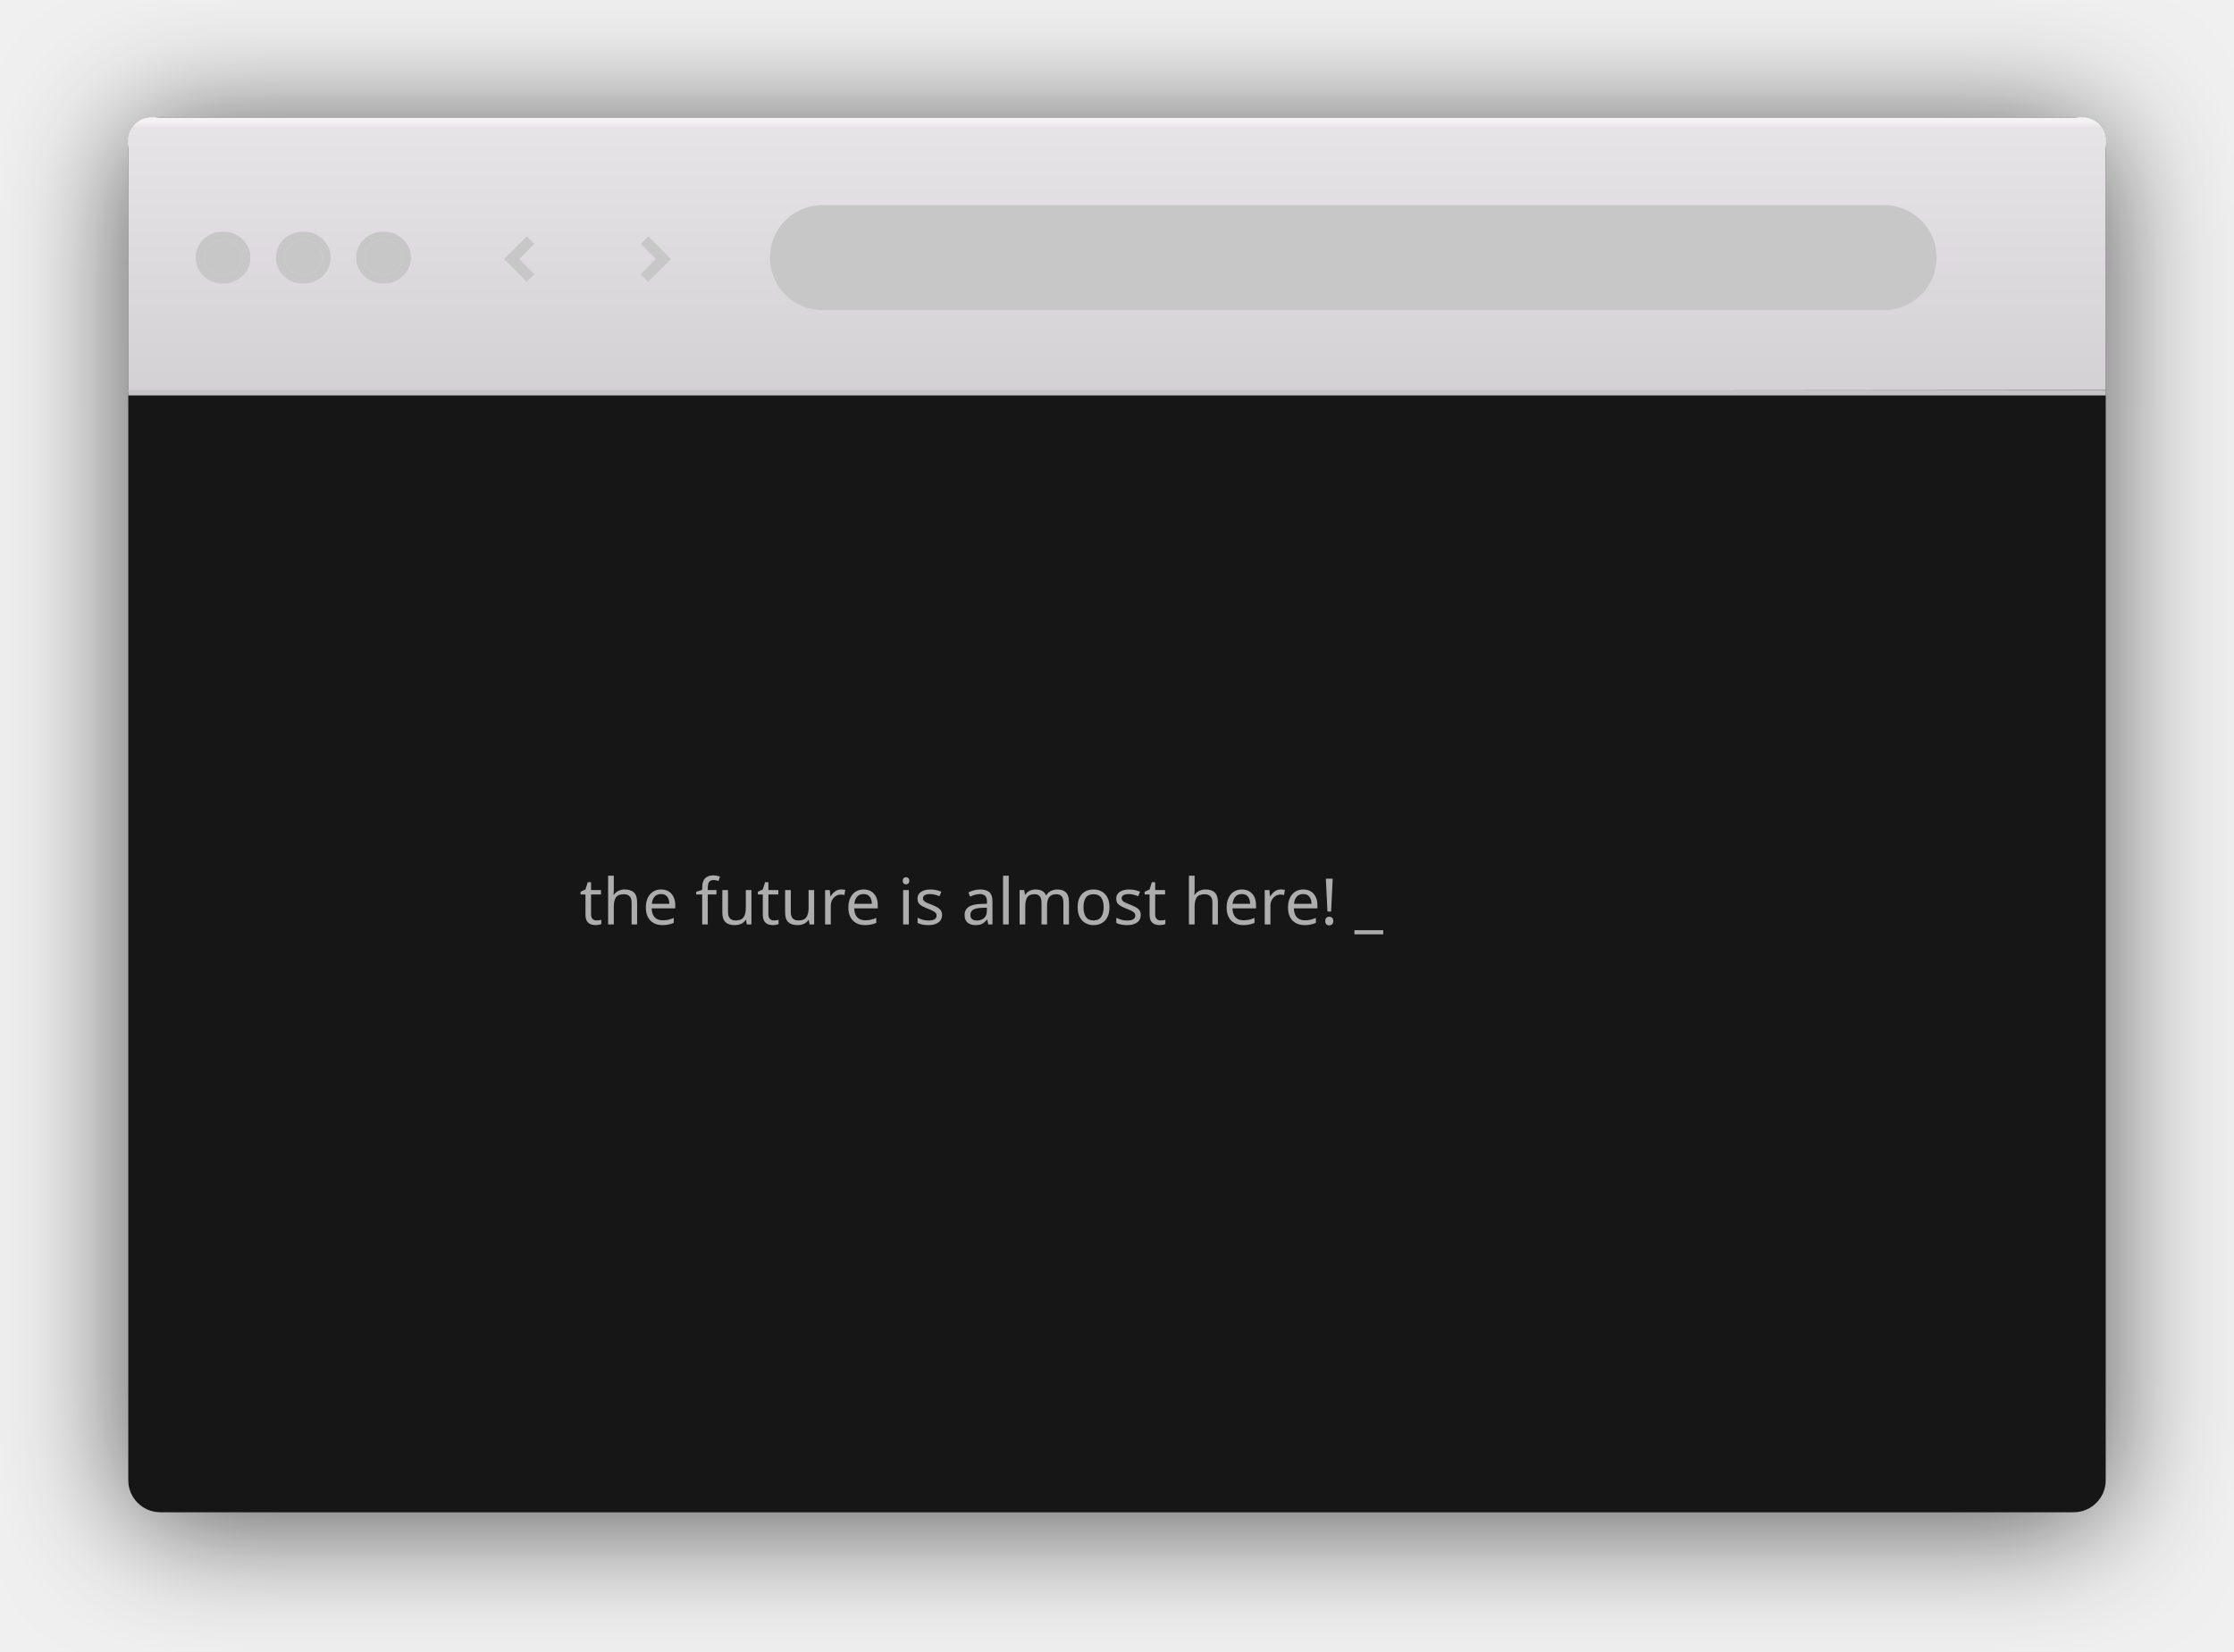
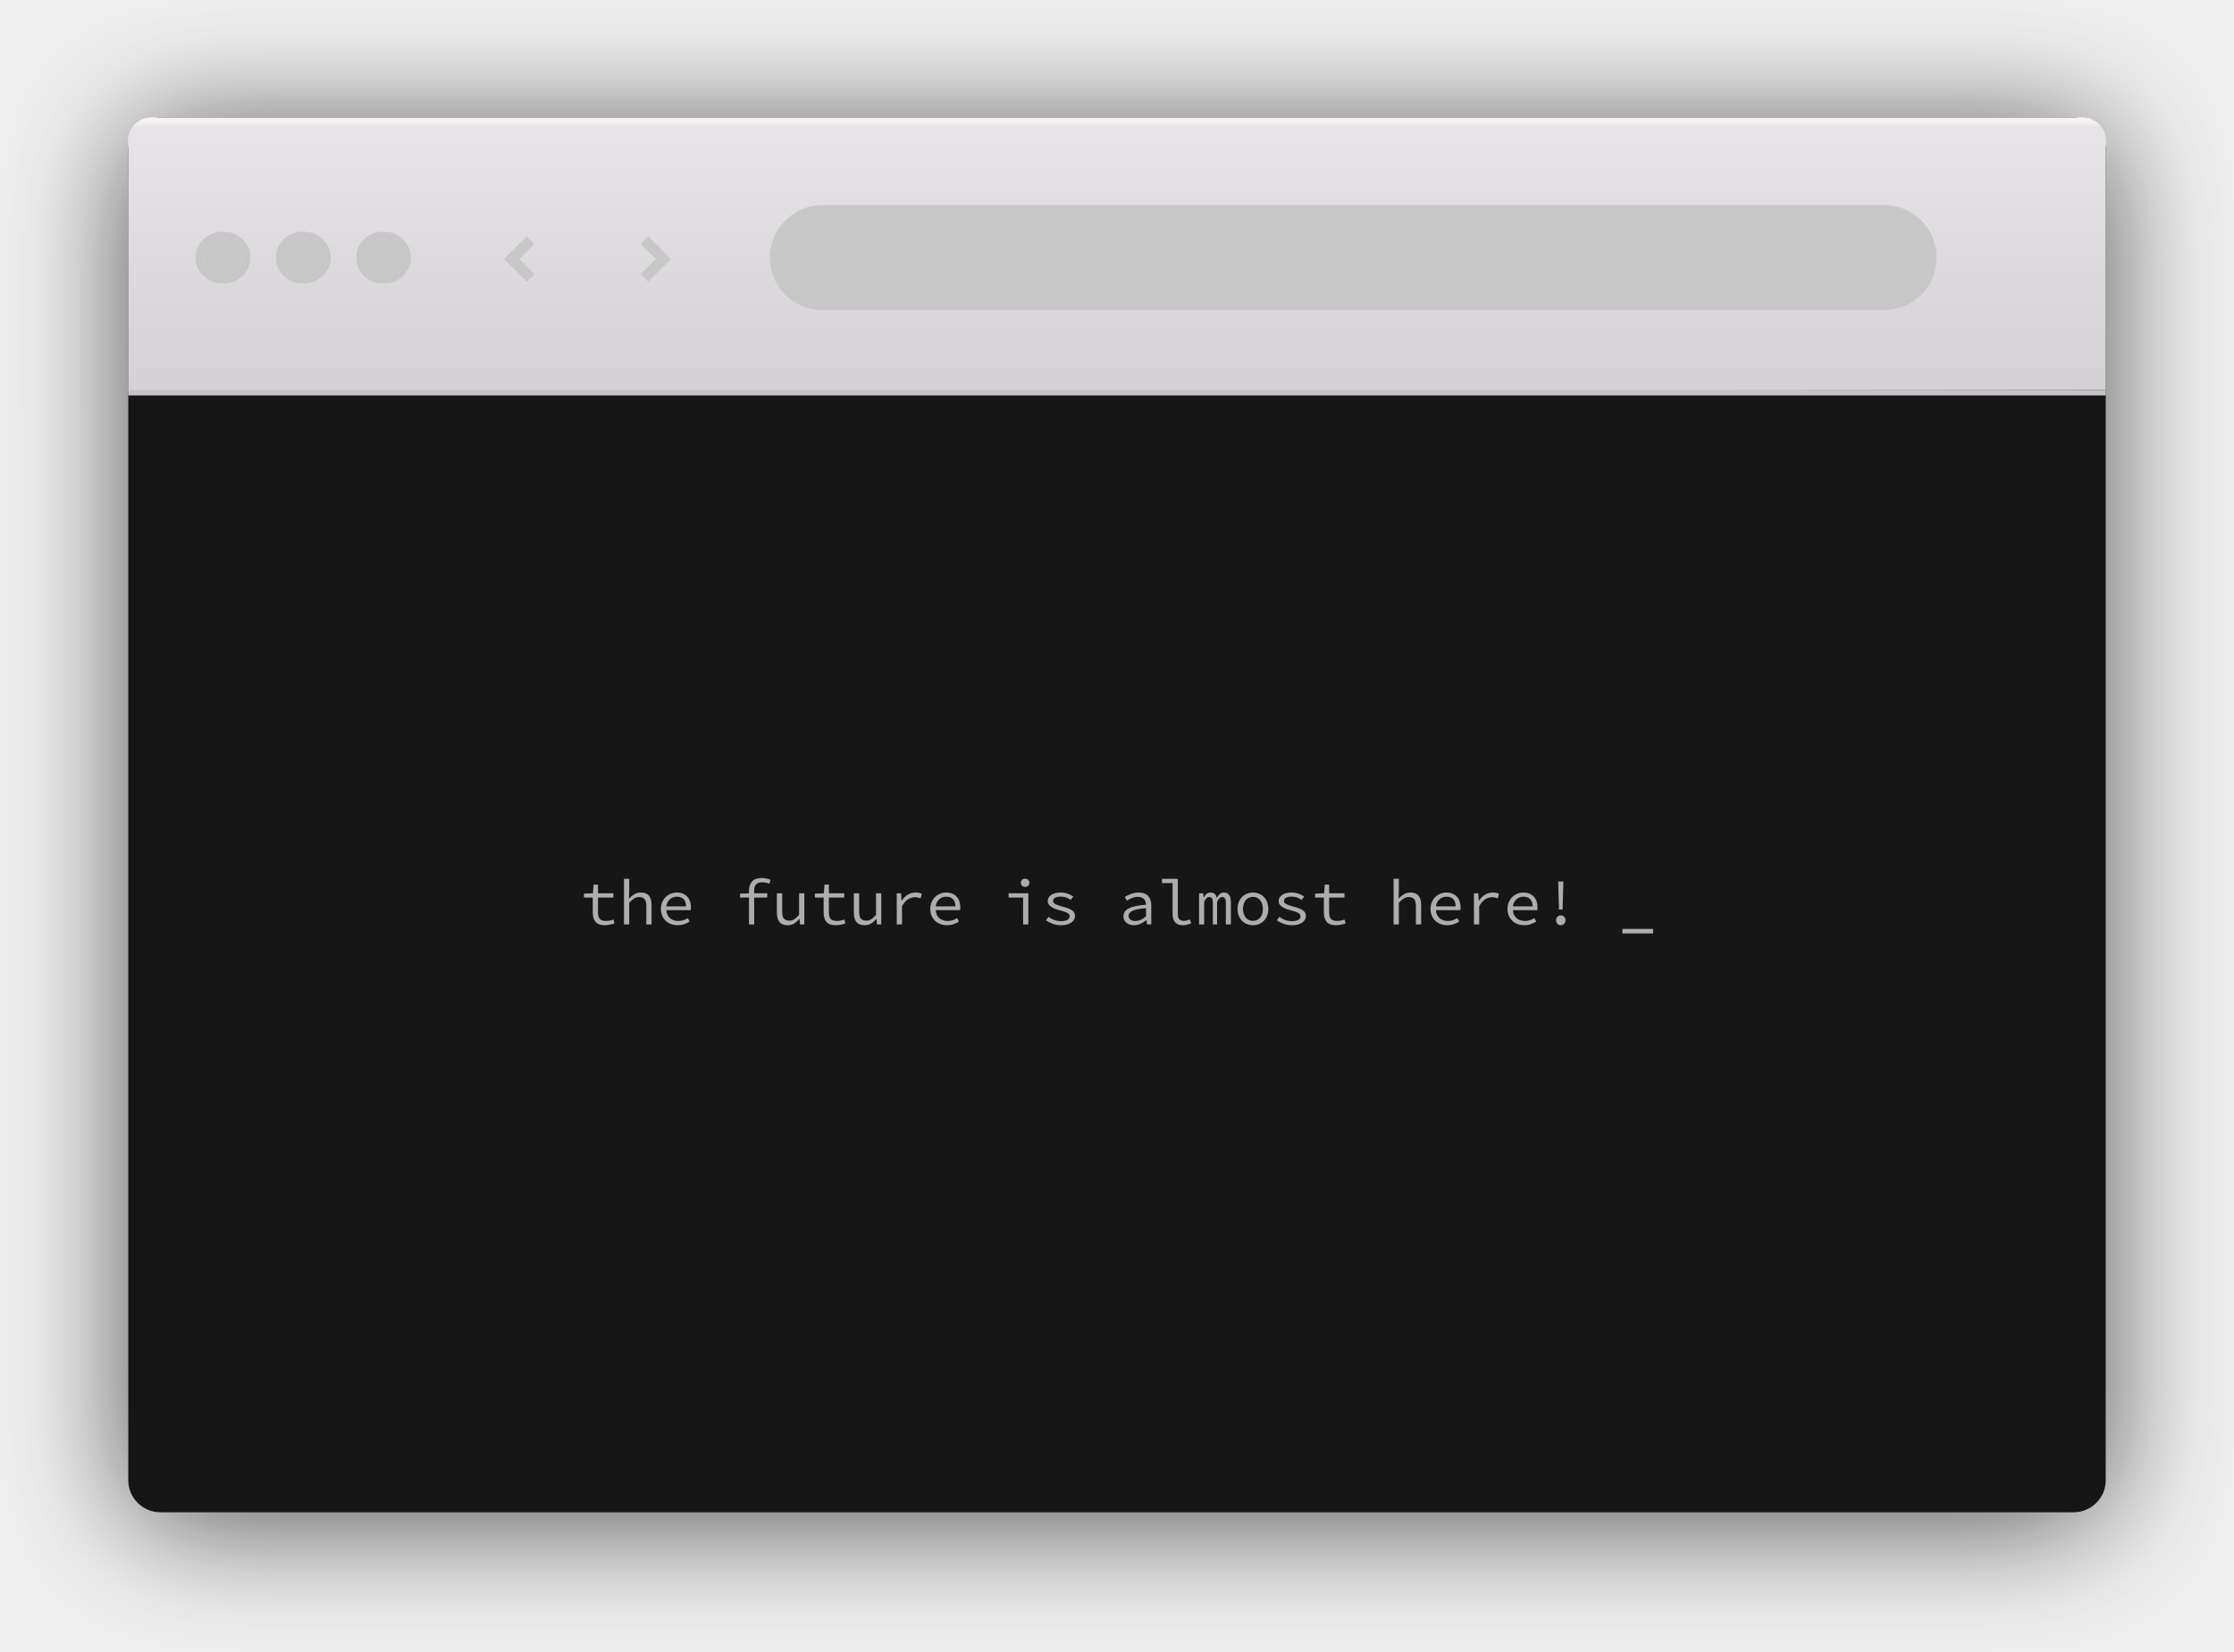
<svg xmlns="http://www.w3.org/2000/svg" xmlns:xlink="http://www.w3.org/1999/xlink" width="418px" height="309px" viewBox="0 0 418 309" version="1.1">
  <defs>
    <filter x="-50%" y="-50%" width="200%" height="200%" filterUnits="objectBoundingBox" id="filter-1">
      <feOffset dx="0" dy="2" in="SourceAlpha" result="shadowOffsetOuter1" />
      <feGaussianBlur stdDeviation="12" in="shadowOffsetOuter1" result="shadowBlurOuter1" />
      <feColorMatrix values="0 0 0 0 0   0 0 0 0 0   0 0 0 0 0  0 0 0 0.65 0" type="matrix" in="shadowBlurOuter1" result="shadowMatrixOuter1" />
      <feMerge>
        <feMergeNode in="shadowMatrixOuter1" />
        <feMergeNode in="SourceGraphic" />
      </feMerge>
    </filter>
    <linearGradient x1="50%" y1="1.625%" x2="50%" y2="100%" id="linearGradient-2">
      <stop stop-color="#F6F2F4" offset="0%" />
      <stop stop-color="#E6E4E6" offset="2.188%" />
      <stop stop-color="#D3D1D3" offset="100%" />
      <stop stop-color="#D3D1D3" offset="100%" />
    </linearGradient>
    <ellipse id="path-3" cx="3.534" cy="3.276" rx="3.534" ry="3.276" />
    <mask id="mask-4" maskContentUnits="userSpaceOnUse" maskUnits="objectBoundingBox" x="-1.6" y="-1.6" width="10.268" height="9.752">
      <rect x="-1.6" y="-1.6" width="10.268" height="9.752" fill="white" />
      <use xlink:href="#path-3" fill="black" />
    </mask>
    <ellipse id="path-5" cx="18.555" cy="3.276" rx="3.534" ry="3.276" />
    <mask id="mask-6" maskContentUnits="userSpaceOnUse" maskUnits="objectBoundingBox" x="-1.6" y="-1.6" width="10.268" height="9.752">
      <rect x="13.42" y="-1.6" width="10.268" height="9.752" fill="white" />
      <use xlink:href="#path-5" fill="black" />
    </mask>
    <ellipse id="path-7" cx="33.575" cy="3.276" rx="3.534" ry="3.276" />
    <mask id="mask-8" maskContentUnits="userSpaceOnUse" maskUnits="objectBoundingBox" x="-1.6" y="-1.6" width="10.268" height="9.752">
      <rect x="28.441" y="-1.6" width="10.268" height="9.752" fill="white" />
      <use xlink:href="#path-7" fill="black" />
    </mask>
  </defs>
  <g id="website-(blockstack)" stroke="none" stroke-width="1" fill="none" fill-rule="evenodd">
-     <g id="blockstack-v2-Home" transform="translate(-932, -378)">
-       <g id="hero" transform="translate(335, 183)">
-         <g id="hero-pip-install-blockstack" transform="translate(531, 198)">
+     <g id="blockstack-v2-Home" transform="translate(-628, -273)">
+       <g id="hero" transform="translate(0, 78)">
+         <g id="hero-pip-install-blockstack" transform="translate(562, 198)">
          <g id="silhouette-sm" filter="url(#filter-1)" transform="translate(90, 19)">
            <rect id="window" fill="#151515" x="0" y="0" width="370" height="261" rx="6" />
            <path d="M370,51 L0,51.326 L0,4.368 C0,1.966 1.965,0 4.366,0 L365.634,0 C368.035,0 370,1.966 370,4.368 L370,51 Z" id="Shape" fill="url(#linearGradient-2)" />
            <rect id="line" fill="#C5C3C5" x="0" y="51" width="370" height="1" />
            <rect id="input" fill="#C7C7C7" x="120.059" y="16.381" width="218.289" height="19.657" rx="9.828" />
            <g id="nav-page" transform="translate(56.75516, 22.93305)" stroke-width="2" stroke="#C7C7C7">
              <polyline id="icon-next-copy" points="39.838 0 43.364 3.549 39.838 7.098" />
              <polyline id="icon-previous-copy" transform="translate(16.74949, 3.549163) scale(-1, 1) translate(-16.74949, -3.549163) " points="14.986 0 18.513 3.549 14.986 7.098" />
            </g>
-             <text id="the-future-is-almost" opacity="0.65" font-family="SourceCodePro-Regular, Source Code Pro" font-size="12" font-weight="normal" fill="#FFFFFF">
-               <tspan x="84.436" y="151">the future is almost here! _</tspan>
-             </text>
+             <path d="M86.908,145.972 L85.264,145.972 L85.264,145.228 L86.944,145.168 L87.076,143.536 L87.892,143.536 L87.892,145.168 L90.76,145.168 L90.76,145.972 L87.892,145.972 L87.892,148.744 C87.892,149.008 87.916,149.238 87.964,149.434 C88.012,149.63 88.092,149.796 88.204,149.932 C88.316,150.068 88.468,150.17 88.66,150.238 C88.852,150.306 89.088,150.34 89.368,150.34 C89.648,150.34 89.9,150.316 90.124,150.268 C90.348,150.22 90.564,150.156 90.772,150.076 L90.988,150.796 C90.724,150.892 90.432,150.974 90.112,151.042 C89.792,151.11 89.472,151.144 89.152,151.144 C88.728,151.144 88.372,151.086 88.084,150.97 C87.796,150.854 87.566,150.69 87.394,150.478 C87.222,150.266 87.098,150.012 87.022,149.716 C86.946,149.42 86.908,149.092 86.908,148.732 L86.908,145.972 Z M92.752,142.456 L93.736,142.456 L93.736,144.784 L93.688,146.164 C94,145.836 94.332,145.564 94.684,145.348 C95.036,145.132 95.44,145.024 95.896,145.024 C96.592,145.024 97.102,145.222 97.426,145.618 C97.75,146.014 97.912,146.6 97.912,147.376 L97.912,151 L96.928,151 L96.928,147.508 C96.928,146.956 96.824,146.546 96.616,146.278 C96.408,146.01 96.064,145.876 95.584,145.876 C95.408,145.876 95.246,145.898 95.098,145.942 C94.95,145.986 94.804,146.052 94.66,146.14 C94.516,146.228 94.368,146.338 94.216,146.47 C94.064,146.602 93.904,146.756 93.736,146.932 L93.736,151 L92.752,151 L92.752,142.456 Z M99.664,148.096 C99.664,147.616 99.748,147.186 99.916,146.806 C100.084,146.426 100.306,146.104 100.582,145.84 C100.858,145.576 101.174,145.374 101.53,145.234 C101.886,145.094 102.252,145.024 102.628,145.024 C103.044,145.024 103.416,145.09 103.744,145.222 C104.072,145.354 104.35,145.54 104.578,145.78 C104.806,146.02 104.98,146.308 105.1,146.644 C105.22,146.98 105.28,147.352 105.28,147.76 C105.28,147.864 105.278,147.966 105.274,148.066 C105.27,148.166 105.26,148.252 105.244,148.324 L100.684,148.324 C100.692,148.636 100.754,148.916 100.87,149.164 C100.986,149.412 101.142,149.624 101.338,149.8 C101.534,149.976 101.766,150.112 102.034,150.208 C102.302,150.304 102.596,150.352 102.916,150.352 C103.26,150.352 103.574,150.304 103.858,150.208 C104.142,150.112 104.42,149.98 104.692,149.812 L105.04,150.46 C104.752,150.644 104.424,150.804 104.056,150.94 C103.688,151.076 103.268,151.144 102.796,151.144 C102.364,151.144 101.958,151.074 101.578,150.934 C101.198,150.794 100.866,150.594 100.582,150.334 C100.298,150.074 100.074,149.756 99.91,149.38 C99.746,149.004 99.664,148.576 99.664,148.096 L99.664,148.096 Z M104.368,147.616 C104.368,147.032 104.216,146.584 103.912,146.272 C103.608,145.96 103.184,145.804 102.64,145.804 C102.4,145.804 102.17,145.844 101.95,145.924 C101.73,146.004 101.532,146.122 101.356,146.278 C101.18,146.434 101.032,146.624 100.912,146.848 C100.792,147.072 100.712,147.328 100.672,147.616 L104.368,147.616 Z M119.944,143.392 C119.704,143.28 119.482,143.206 119.278,143.17 C119.074,143.134 118.844,143.116 118.588,143.116 C118.06,143.116 117.682,143.25 117.454,143.518 C117.226,143.786 117.112,144.16 117.112,144.64 L117.112,145.168 L119.56,145.168 L119.56,145.972 L117.112,145.972 L117.112,151 L116.14,151 L116.14,145.972 L114.472,145.972 L114.472,145.228 L116.14,145.168 L116.14,144.676 C116.14,143.964 116.33,143.392 116.71,142.96 C117.09,142.528 117.684,142.312 118.492,142.312 C119.068,142.312 119.628,142.424 120.172,142.648 L119.944,143.392 Z M126.496,151 L125.692,151 L125.608,149.98 L125.56,149.98 C125.264,150.324 124.942,150.604 124.594,150.82 C124.246,151.036 123.844,151.144 123.388,151.144 C122.684,151.144 122.17,150.946 121.846,150.55 C121.522,150.154 121.36,149.568 121.36,148.792 L121.36,145.168 L122.356,145.168 L122.356,148.66 C122.356,149.212 122.458,149.622 122.662,149.89 C122.866,150.158 123.212,150.292 123.7,150.292 C124.036,150.292 124.34,150.206 124.612,150.034 C124.884,149.862 125.184,149.588 125.512,149.212 L125.512,145.168 L126.496,145.168 L126.496,151 Z M130.108,145.972 L128.464,145.972 L128.464,145.228 L130.144,145.168 L130.276,143.536 L131.092,143.536 L131.092,145.168 L133.96,145.168 L133.96,145.972 L131.092,145.972 L131.092,148.744 C131.092,149.008 131.116,149.238 131.164,149.434 C131.212,149.63 131.292,149.796 131.404,149.932 C131.516,150.068 131.668,150.17 131.86,150.238 C132.052,150.306 132.288,150.34 132.568,150.34 C132.848,150.34 133.1,150.316 133.324,150.268 C133.548,150.22 133.764,150.156 133.972,150.076 L134.188,150.796 C133.924,150.892 133.632,150.974 133.312,151.042 C132.992,151.11 132.672,151.144 132.352,151.144 C131.928,151.144 131.572,151.086 131.284,150.97 C130.996,150.854 130.766,150.69 130.594,150.478 C130.422,150.266 130.298,150.012 130.222,149.716 C130.146,149.42 130.108,149.092 130.108,148.732 L130.108,145.972 Z M140.896,151 L140.092,151 L140.008,149.98 L139.96,149.98 C139.664,150.324 139.342,150.604 138.994,150.82 C138.646,151.036 138.244,151.144 137.788,151.144 C137.084,151.144 136.57,150.946 136.246,150.55 C135.922,150.154 135.76,149.568 135.76,148.792 L135.76,145.168 L136.756,145.168 L136.756,148.66 C136.756,149.212 136.858,149.622 137.062,149.89 C137.266,150.158 137.612,150.292 138.1,150.292 C138.436,150.292 138.74,150.206 139.012,150.034 C139.284,149.862 139.584,149.588 139.912,149.212 L139.912,145.168 L140.896,145.168 L140.896,151 Z M143.788,145.168 L144.604,145.168 L144.688,146.548 L144.724,146.548 C145.028,146.076 145.402,145.704 145.846,145.432 C146.29,145.16 146.784,145.024 147.328,145.024 C147.544,145.024 147.744,145.042 147.928,145.078 C148.112,145.114 148.296,145.176 148.48,145.264 L148.252,146.116 C148.044,146.044 147.87,145.992 147.73,145.96 C147.59,145.928 147.404,145.912 147.172,145.912 C146.732,145.912 146.31,146.038 145.906,146.29 C145.502,146.542 145.124,146.972 144.772,147.58 L144.772,151 L143.788,151 L143.788,145.168 Z M150.064,148.096 C150.064,147.616 150.148,147.186 150.316,146.806 C150.484,146.426 150.706,146.104 150.982,145.84 C151.258,145.576 151.574,145.374 151.93,145.234 C152.286,145.094 152.652,145.024 153.028,145.024 C153.444,145.024 153.816,145.09 154.144,145.222 C154.472,145.354 154.75,145.54 154.978,145.78 C155.206,146.02 155.38,146.308 155.5,146.644 C155.62,146.98 155.68,147.352 155.68,147.76 C155.68,147.864 155.678,147.966 155.674,148.066 C155.67,148.166 155.66,148.252 155.644,148.324 L151.084,148.324 C151.092,148.636 151.154,148.916 151.27,149.164 C151.386,149.412 151.542,149.624 151.738,149.8 C151.934,149.976 152.166,150.112 152.434,150.208 C152.702,150.304 152.996,150.352 153.316,150.352 C153.66,150.352 153.974,150.304 154.258,150.208 C154.542,150.112 154.82,149.98 155.092,149.812 L155.44,150.46 C155.152,150.644 154.824,150.804 154.456,150.94 C154.088,151.076 153.668,151.144 153.196,151.144 C152.764,151.144 152.358,151.074 151.978,150.934 C151.598,150.794 151.266,150.594 150.982,150.334 C150.698,150.074 150.474,149.756 150.31,149.38 C150.146,149.004 150.064,148.576 150.064,148.096 L150.064,148.096 Z M154.768,147.616 C154.768,147.032 154.616,146.584 154.312,146.272 C154.008,145.96 153.584,145.804 153.04,145.804 C152.8,145.804 152.57,145.844 152.35,145.924 C152.13,146.004 151.932,146.122 151.756,146.278 C151.58,146.434 151.432,146.624 151.312,146.848 C151.192,147.072 151.112,147.328 151.072,147.616 L154.768,147.616 Z M164.716,145.168 L168.412,145.168 L168.412,151 L167.428,151 L167.428,145.972 L164.716,145.972 L164.716,145.168 Z M167.812,143.968 C167.58,143.968 167.39,143.9 167.242,143.764 C167.094,143.628 167.02,143.444 167.02,143.212 C167.02,142.98 167.094,142.794 167.242,142.654 C167.39,142.514 167.58,142.444 167.812,142.444 C168.036,142.444 168.224,142.514 168.376,142.654 C168.528,142.794 168.604,142.98 168.604,143.212 C168.604,143.444 168.528,143.628 168.376,143.764 C168.224,143.9 168.036,143.968 167.812,143.968 L167.812,143.968 Z M172.18,149.584 C172.508,149.824 172.86,150.016 173.236,150.16 C173.612,150.304 174.064,150.376 174.592,150.376 C175.12,150.376 175.512,150.288 175.768,150.112 C176.024,149.936 176.152,149.72 176.152,149.464 C176.152,149.24 176.014,149.04 175.738,148.864 C175.462,148.688 174.968,148.512 174.256,148.336 C173.952,148.264 173.666,148.176 173.398,148.072 C173.13,147.968 172.896,147.846 172.696,147.706 C172.496,147.566 172.336,147.412 172.216,147.244 C172.096,147.076 172.036,146.888 172.036,146.68 C172.036,146.448 172.088,146.23 172.192,146.026 C172.296,145.822 172.45,145.646 172.654,145.498 C172.858,145.35 173.114,145.234 173.422,145.15 C173.73,145.066 174.084,145.024 174.484,145.024 C174.924,145.024 175.352,145.098 175.768,145.246 C176.184,145.394 176.536,145.568 176.824,145.768 L176.344,146.404 C176.088,146.22 175.804,146.072 175.492,145.96 C175.18,145.848 174.844,145.792 174.484,145.792 C174.212,145.792 173.984,145.814 173.8,145.858 C173.616,145.902 173.468,145.962 173.356,146.038 C173.244,146.114 173.164,146.204 173.116,146.308 C173.068,146.412 173.044,146.52 173.044,146.632 C173.044,146.872 173.208,147.07 173.536,147.226 C173.864,147.382 174.292,147.528 174.82,147.664 C175.612,147.864 176.198,148.092 176.578,148.348 C176.958,148.604 177.148,148.956 177.148,149.404 C177.148,149.644 177.092,149.868 176.98,150.076 C176.868,150.284 176.702,150.468 176.482,150.628 C176.262,150.788 175.99,150.914 175.666,151.006 C175.342,151.098 174.972,151.144 174.556,151.144 C173.98,151.144 173.45,151.054 172.966,150.874 C172.482,150.694 172.06,150.48 171.7,150.232 L172.18,149.584 Z M186.208,149.488 C186.208,149.16 186.286,148.874 186.442,148.63 C186.598,148.386 186.846,148.176 187.186,148 C187.526,147.824 187.964,147.68 188.5,147.568 C189.036,147.456 189.68,147.368 190.432,147.304 C190.424,147.104 190.392,146.916 190.336,146.74 C190.28,146.564 190.192,146.41 190.072,146.278 C189.952,146.146 189.794,146.04 189.598,145.96 C189.402,145.88 189.164,145.84 188.884,145.84 C188.5,145.84 188.132,145.914 187.78,146.062 C187.428,146.21 187.116,146.368 186.844,146.536 L186.46,145.864 C186.604,145.768 186.774,145.67 186.97,145.57 C187.166,145.47 187.374,145.38 187.594,145.3 C187.814,145.22 188.048,145.154 188.296,145.102 C188.544,145.05 188.796,145.024 189.052,145.024 C189.852,145.024 190.446,145.242 190.834,145.678 C191.222,146.114 191.416,146.696 191.416,147.424 L191.416,151 L190.612,151 L190.528,150.208 L190.492,150.208 C190.164,150.464 189.802,150.684 189.406,150.868 C189.01,151.052 188.604,151.144 188.188,151.144 C187.916,151.144 187.66,151.106 187.42,151.03 C187.18,150.954 186.97,150.846 186.79,150.706 C186.61,150.566 186.468,150.394 186.364,150.19 C186.26,149.986 186.208,149.752 186.208,149.488 L186.208,149.488 Z M187.168,149.416 C187.168,149.584 187.204,149.726 187.276,149.842 C187.348,149.958 187.442,150.054 187.558,150.13 C187.674,150.206 187.81,150.262 187.966,150.298 C188.122,150.334 188.284,150.352 188.452,150.352 C188.788,150.352 189.118,150.278 189.442,150.13 C189.766,149.982 190.096,149.768 190.432,149.488 L190.432,147.952 C189.808,148 189.286,148.068 188.866,148.156 C188.446,148.244 188.11,148.35 187.858,148.474 C187.606,148.598 187.428,148.738 187.324,148.894 C187.22,149.05 187.168,149.224 187.168,149.416 L187.168,149.416 Z M193.408,142.456 L196.384,142.456 L196.384,149.116 C196.384,149.548 196.486,149.858 196.69,150.046 C196.894,150.234 197.172,150.328 197.524,150.328 C197.844,150.328 198.212,150.236 198.628,150.052 L198.88,150.796 C198.616,150.892 198.368,150.974 198.136,151.042 C197.904,151.11 197.628,151.144 197.308,151.144 C196.684,151.144 196.21,150.968 195.886,150.616 C195.562,150.264 195.4,149.74 195.4,149.044 L195.4,143.26 L193.408,143.26 L193.408,142.456 Z M200.356,145.168 L201.124,145.168 L201.208,145.936 L201.244,145.936 C201.388,145.664 201.558,145.444 201.754,145.276 C201.95,145.108 202.216,145.024 202.552,145.024 C203.144,145.024 203.512,145.36 203.656,146.032 C203.832,145.728 204.024,145.484 204.232,145.3 C204.44,145.116 204.708,145.024 205.036,145.024 C205.444,145.024 205.758,145.178 205.978,145.486 C206.198,145.794 206.308,146.24 206.308,146.824 L206.308,151 L205.36,151 L205.36,146.908 C205.36,146.22 205.148,145.876 204.724,145.876 C204.516,145.876 204.336,145.95 204.184,146.098 C204.032,146.246 203.88,146.472 203.728,146.776 L203.728,151 L202.936,151 L202.936,146.908 C202.936,146.22 202.716,145.876 202.276,145.876 C202.068,145.876 201.892,145.95 201.748,146.098 C201.604,146.246 201.456,146.472 201.304,146.776 L201.304,151 L200.356,151 L200.356,145.168 Z M207.556,148.096 C207.556,147.608 207.634,147.174 207.79,146.794 C207.946,146.414 208.156,146.092 208.42,145.828 C208.684,145.564 208.99,145.364 209.338,145.228 C209.686,145.092 210.052,145.024 210.436,145.024 C210.82,145.024 211.186,145.092 211.534,145.228 C211.882,145.364 212.188,145.564 212.452,145.828 C212.716,146.092 212.926,146.414 213.082,146.794 C213.238,147.174 213.316,147.608 213.316,148.096 C213.316,148.576 213.238,149.006 213.082,149.386 C212.926,149.766 212.716,150.086 212.452,150.346 C212.188,150.606 211.882,150.804 211.534,150.94 C211.186,151.076 210.82,151.144 210.436,151.144 C210.052,151.144 209.686,151.076 209.338,150.94 C208.99,150.804 208.684,150.606 208.42,150.346 C208.156,150.086 207.946,149.766 207.79,149.386 C207.634,149.006 207.556,148.576 207.556,148.096 L207.556,148.096 Z M208.576,148.096 C208.576,148.432 208.62,148.736 208.708,149.008 C208.796,149.28 208.922,149.514 209.086,149.71 C209.25,149.906 209.446,150.058 209.674,150.166 C209.902,150.274 210.156,150.328 210.436,150.328 C210.716,150.328 210.97,150.274 211.198,150.166 C211.426,150.058 211.622,149.906 211.786,149.71 C211.95,149.514 212.076,149.28 212.164,149.008 C212.252,148.736 212.296,148.432 212.296,148.096 C212.296,147.76 212.252,147.454 212.164,147.178 C212.076,146.902 211.95,146.664 211.786,146.464 C211.622,146.264 211.426,146.11 211.198,146.002 C210.97,145.894 210.716,145.84 210.436,145.84 C210.156,145.84 209.902,145.894 209.674,146.002 C209.446,146.11 209.25,146.264 209.086,146.464 C208.922,146.664 208.796,146.902 208.708,147.178 C208.62,147.454 208.576,147.76 208.576,148.096 L208.576,148.096 Z M215.38,149.584 C215.708,149.824 216.06,150.016 216.436,150.16 C216.812,150.304 217.264,150.376 217.792,150.376 C218.32,150.376 218.712,150.288 218.968,150.112 C219.224,149.936 219.352,149.72 219.352,149.464 C219.352,149.24 219.214,149.04 218.938,148.864 C218.662,148.688 218.168,148.512 217.456,148.336 C217.152,148.264 216.866,148.176 216.598,148.072 C216.33,147.968 216.096,147.846 215.896,147.706 C215.696,147.566 215.536,147.412 215.416,147.244 C215.296,147.076 215.236,146.888 215.236,146.68 C215.236,146.448 215.288,146.23 215.392,146.026 C215.496,145.822 215.65,145.646 215.854,145.498 C216.058,145.35 216.314,145.234 216.622,145.15 C216.93,145.066 217.284,145.024 217.684,145.024 C218.124,145.024 218.552,145.098 218.968,145.246 C219.384,145.394 219.736,145.568 220.024,145.768 L219.544,146.404 C219.288,146.22 219.004,146.072 218.692,145.96 C218.38,145.848 218.044,145.792 217.684,145.792 C217.412,145.792 217.184,145.814 217,145.858 C216.816,145.902 216.668,145.962 216.556,146.038 C216.444,146.114 216.364,146.204 216.316,146.308 C216.268,146.412 216.244,146.52 216.244,146.632 C216.244,146.872 216.408,147.07 216.736,147.226 C217.064,147.382 217.492,147.528 218.02,147.664 C218.812,147.864 219.398,148.092 219.778,148.348 C220.158,148.604 220.348,148.956 220.348,149.404 C220.348,149.644 220.292,149.868 220.18,150.076 C220.068,150.284 219.902,150.468 219.682,150.628 C219.462,150.788 219.19,150.914 218.866,151.006 C218.542,151.098 218.172,151.144 217.756,151.144 C217.18,151.144 216.65,151.054 216.166,150.874 C215.682,150.694 215.26,150.48 214.9,150.232 L215.38,149.584 Z M223.708,145.972 L222.064,145.972 L222.064,145.228 L223.744,145.168 L223.876,143.536 L224.692,143.536 L224.692,145.168 L227.56,145.168 L227.56,145.972 L224.692,145.972 L224.692,148.744 C224.692,149.008 224.716,149.238 224.764,149.434 C224.812,149.63 224.892,149.796 225.004,149.932 C225.116,150.068 225.268,150.17 225.46,150.238 C225.652,150.306 225.888,150.34 226.168,150.34 C226.448,150.34 226.7,150.316 226.924,150.268 C227.148,150.22 227.364,150.156 227.572,150.076 L227.788,150.796 C227.524,150.892 227.232,150.974 226.912,151.042 C226.592,151.11 226.272,151.144 225.952,151.144 C225.528,151.144 225.172,151.086 224.884,150.97 C224.596,150.854 224.366,150.69 224.194,150.478 C224.022,150.266 223.898,150.012 223.822,149.716 C223.746,149.42 223.708,149.092 223.708,148.732 L223.708,145.972 Z M236.752,142.456 L237.736,142.456 L237.736,144.784 L237.688,146.164 C238,145.836 238.332,145.564 238.684,145.348 C239.036,145.132 239.44,145.024 239.896,145.024 C240.592,145.024 241.102,145.222 241.426,145.618 C241.75,146.014 241.912,146.6 241.912,147.376 L241.912,151 L240.928,151 L240.928,147.508 C240.928,146.956 240.824,146.546 240.616,146.278 C240.408,146.01 240.064,145.876 239.584,145.876 C239.408,145.876 239.246,145.898 239.098,145.942 C238.95,145.986 238.804,146.052 238.66,146.14 C238.516,146.228 238.368,146.338 238.216,146.47 C238.064,146.602 237.904,146.756 237.736,146.932 L237.736,151 L236.752,151 L236.752,142.456 Z M243.664,148.096 C243.664,147.616 243.748,147.186 243.916,146.806 C244.084,146.426 244.306,146.104 244.582,145.84 C244.858,145.576 245.174,145.374 245.53,145.234 C245.886,145.094 246.252,145.024 246.628,145.024 C247.044,145.024 247.416,145.09 247.744,145.222 C248.072,145.354 248.35,145.54 248.578,145.78 C248.806,146.02 248.98,146.308 249.1,146.644 C249.22,146.98 249.28,147.352 249.28,147.76 C249.28,147.864 249.278,147.966 249.274,148.066 C249.27,148.166 249.26,148.252 249.244,148.324 L244.684,148.324 C244.692,148.636 244.754,148.916 244.87,149.164 C244.986,149.412 245.142,149.624 245.338,149.8 C245.534,149.976 245.766,150.112 246.034,150.208 C246.302,150.304 246.596,150.352 246.916,150.352 C247.26,150.352 247.574,150.304 247.858,150.208 C248.142,150.112 248.42,149.98 248.692,149.812 L249.04,150.46 C248.752,150.644 248.424,150.804 248.056,150.94 C247.688,151.076 247.268,151.144 246.796,151.144 C246.364,151.144 245.958,151.074 245.578,150.934 C245.198,150.794 244.866,150.594 244.582,150.334 C244.298,150.074 244.074,149.756 243.91,149.38 C243.746,149.004 243.664,148.576 243.664,148.096 L243.664,148.096 Z M248.368,147.616 C248.368,147.032 248.216,146.584 247.912,146.272 C247.608,145.96 247.184,145.804 246.64,145.804 C246.4,145.804 246.17,145.844 245.95,145.924 C245.73,146.004 245.532,146.122 245.356,146.278 C245.18,146.434 245.032,146.624 244.912,146.848 C244.792,147.072 244.712,147.328 244.672,147.616 L248.368,147.616 Z M251.788,145.168 L252.604,145.168 L252.688,146.548 L252.724,146.548 C253.028,146.076 253.402,145.704 253.846,145.432 C254.29,145.16 254.784,145.024 255.328,145.024 C255.544,145.024 255.744,145.042 255.928,145.078 C256.112,145.114 256.296,145.176 256.48,145.264 L256.252,146.116 C256.044,146.044 255.87,145.992 255.73,145.96 C255.59,145.928 255.404,145.912 255.172,145.912 C254.732,145.912 254.31,146.038 253.906,146.29 C253.502,146.542 253.124,146.972 252.772,147.58 L252.772,151 L251.788,151 L251.788,145.168 Z M258.064,148.096 C258.064,147.616 258.148,147.186 258.316,146.806 C258.484,146.426 258.706,146.104 258.982,145.84 C259.258,145.576 259.574,145.374 259.93,145.234 C260.286,145.094 260.652,145.024 261.028,145.024 C261.444,145.024 261.816,145.09 262.144,145.222 C262.472,145.354 262.75,145.54 262.978,145.78 C263.206,146.02 263.38,146.308 263.5,146.644 C263.62,146.98 263.68,147.352 263.68,147.76 C263.68,147.864 263.678,147.966 263.674,148.066 C263.67,148.166 263.66,148.252 263.644,148.324 L259.084,148.324 C259.092,148.636 259.154,148.916 259.27,149.164 C259.386,149.412 259.542,149.624 259.738,149.8 C259.934,149.976 260.166,150.112 260.434,150.208 C260.702,150.304 260.996,150.352 261.316,150.352 C261.66,150.352 261.974,150.304 262.258,150.208 C262.542,150.112 262.82,149.98 263.092,149.812 L263.44,150.46 C263.152,150.644 262.824,150.804 262.456,150.94 C262.088,151.076 261.668,151.144 261.196,151.144 C260.764,151.144 260.358,151.074 259.978,150.934 C259.598,150.794 259.266,150.594 258.982,150.334 C258.698,150.074 258.474,149.756 258.31,149.38 C258.146,149.004 258.064,148.576 258.064,148.096 L258.064,148.096 Z M262.768,147.616 C262.768,147.032 262.616,146.584 262.312,146.272 C262.008,145.96 261.584,145.804 261.04,145.804 C260.8,145.804 260.57,145.844 260.35,145.924 C260.13,146.004 259.932,146.122 259.756,146.278 C259.58,146.434 259.432,146.624 259.312,146.848 C259.192,147.072 259.112,147.328 259.072,147.616 L262.768,147.616 Z M267.58,144.088 L267.556,142.96 L268.516,142.96 L268.492,144.088 L268.372,148.216 L267.7,148.216 L267.58,144.088 Z M267.16,150.208 C267.16,149.928 267.246,149.706 267.418,149.542 C267.59,149.378 267.796,149.296 268.036,149.296 C268.276,149.296 268.482,149.378 268.654,149.542 C268.826,149.706 268.912,149.928 268.912,150.208 C268.912,150.496 268.826,150.724 268.654,150.892 C268.482,151.06 268.276,151.144 268.036,151.144 C267.796,151.144 267.59,151.06 267.418,150.892 C267.246,150.724 267.16,150.496 267.16,150.208 L267.16,150.208 Z M285.316,151.828 L285.316,152.68 L279.556,152.68 L279.556,151.828 L285.316,151.828 Z" id="the-future-is-almost" fill="#FFFFFF" opacity="0.65" />
            <g id="controls" transform="translate(14.18879, 22.93305)">
              <g id="Oval">
                <use fill="#C7C7C7" fill-rule="evenodd" xlink:href="#path-3" />
                <use stroke="#C7C7C7" mask="url(#mask-4)" stroke-width="3.2" xlink:href="#path-3" />
              </g>
              <g id="Oval">
                <use fill="#C7C7C7" fill-rule="evenodd" xlink:href="#path-5" />
                <use stroke="#C7C7C7" mask="url(#mask-6)" stroke-width="3.2" xlink:href="#path-5" />
              </g>
              <g id="Oval">
                <use fill="#C7C7C7" fill-rule="evenodd" xlink:href="#path-7" />
                <use stroke="#C7C7C7" mask="url(#mask-8)" stroke-width="3.2" xlink:href="#path-7" />
              </g>
            </g>
          </g>
        </g>
      </g>
    </g>
  </g>
</svg>
